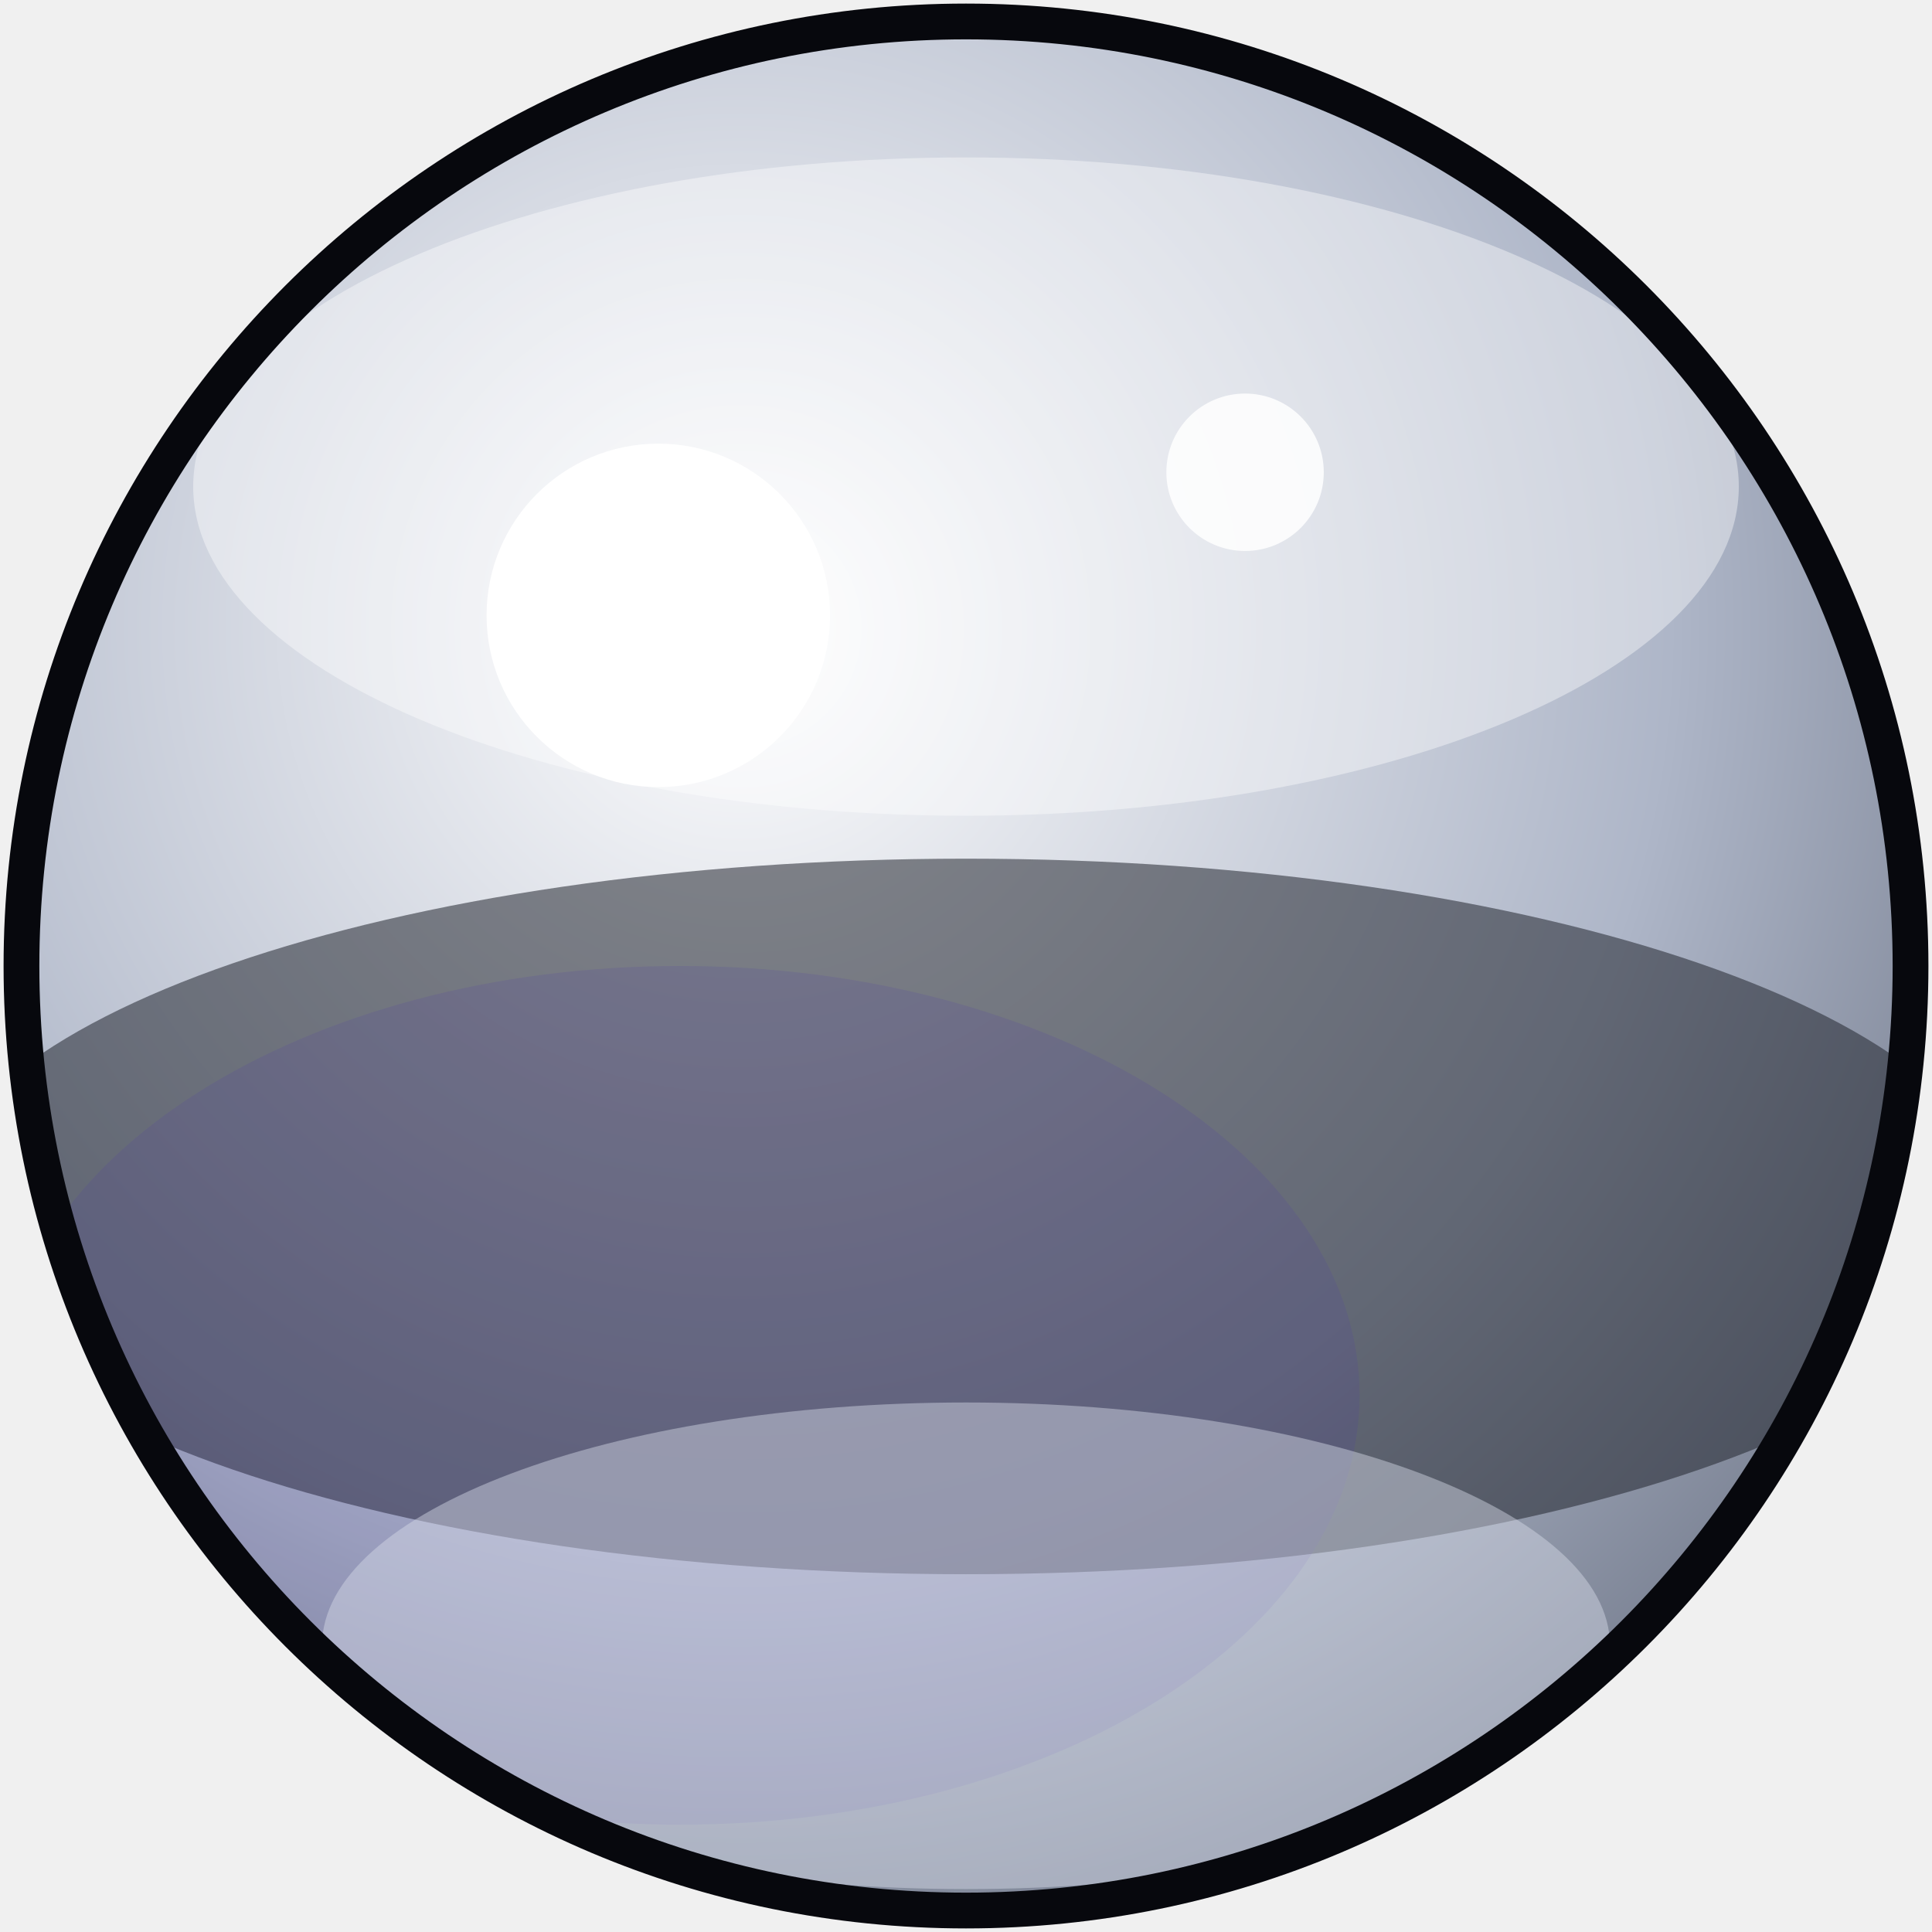
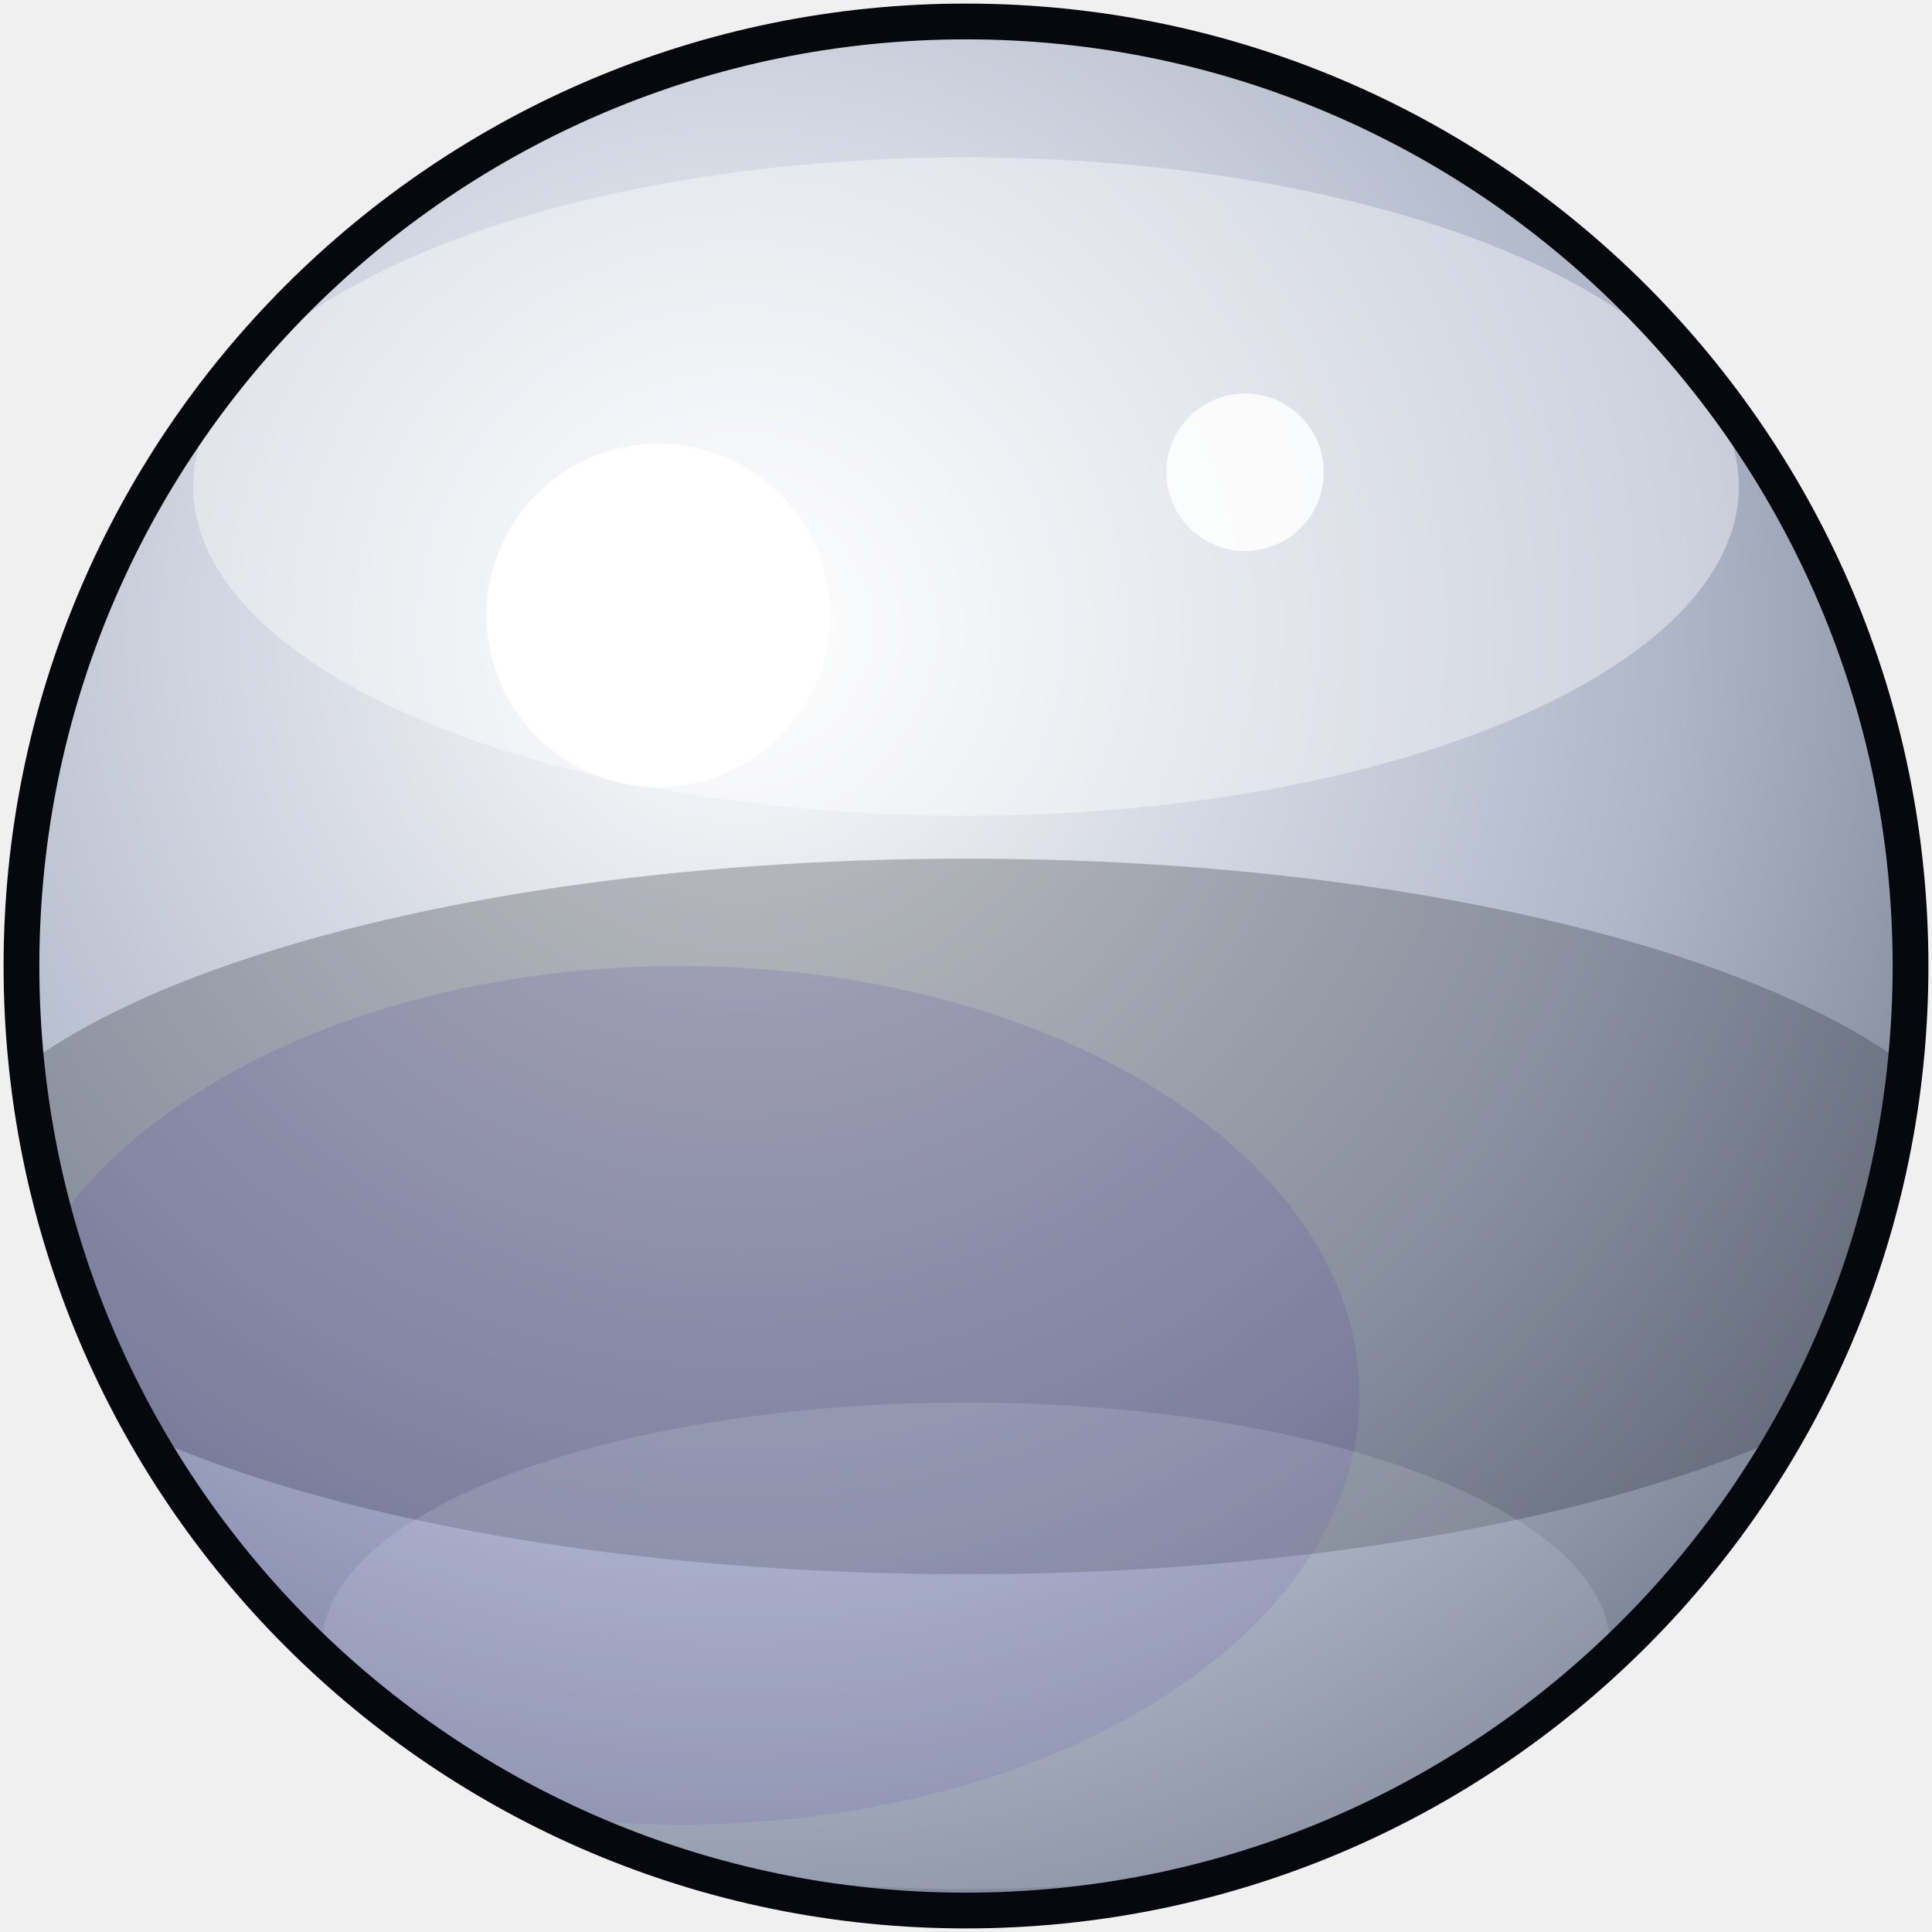
<svg xmlns="http://www.w3.org/2000/svg" viewBox="0 0 27 27" width="27" height="27">
  <defs>
    <radialGradient id="ballChrome" cx="0.38" cy="0.32" r="0.9">
      <stop offset="0" stop-color="#ffffff" />
      <stop offset="0.55" stop-color="#aeb6c8" />
      <stop offset="1" stop-color="#565d6e" />
    </radialGradient>
    <clipPath id="ballClip">
      <circle cx="13.5" cy="13.5" r="13.2" />
    </clipPath>
  </defs>
  <circle cx="13.5" cy="13.5" r="13.2" fill="url(#ballChrome)" />
  <g clip-path="url(#ballClip)">
-     <ellipse cx="13.5" cy="17" rx="14.5" ry="5" fill="#23262f" opacity="0.55" />
+     <ellipse cx="13.5" cy="17" rx="14.5" ry="5" fill="#23262f" opacity="0.28" />
    <ellipse cx="9.5" cy="19.5" rx="9.5" ry="6" fill="#4e37a8" opacity="0.16" />
    <ellipse cx="13.5" cy="6.8" rx="10.8" ry="4.6" fill="#ffffff" opacity="0.4" />
-     <ellipse cx="13.5" cy="23" rx="9" ry="3.4" fill="#d7dce8" opacity="0.45" />
+     <ellipse cx="13.5" cy="23" rx="9" ry="3.4" fill="#d7dce8" opacity="0.18" />
  </g>
  <circle cx="13.5" cy="13.5" r="13.2" fill="none" stroke="#07080d" stroke-width="0.5" />
  <circle cx="9.2" cy="8.6" r="2.4" fill="#ffffff" />
  <circle cx="17.4" cy="6.6" r="1.1" fill="#ffffff" opacity="0.85" />
</svg>
